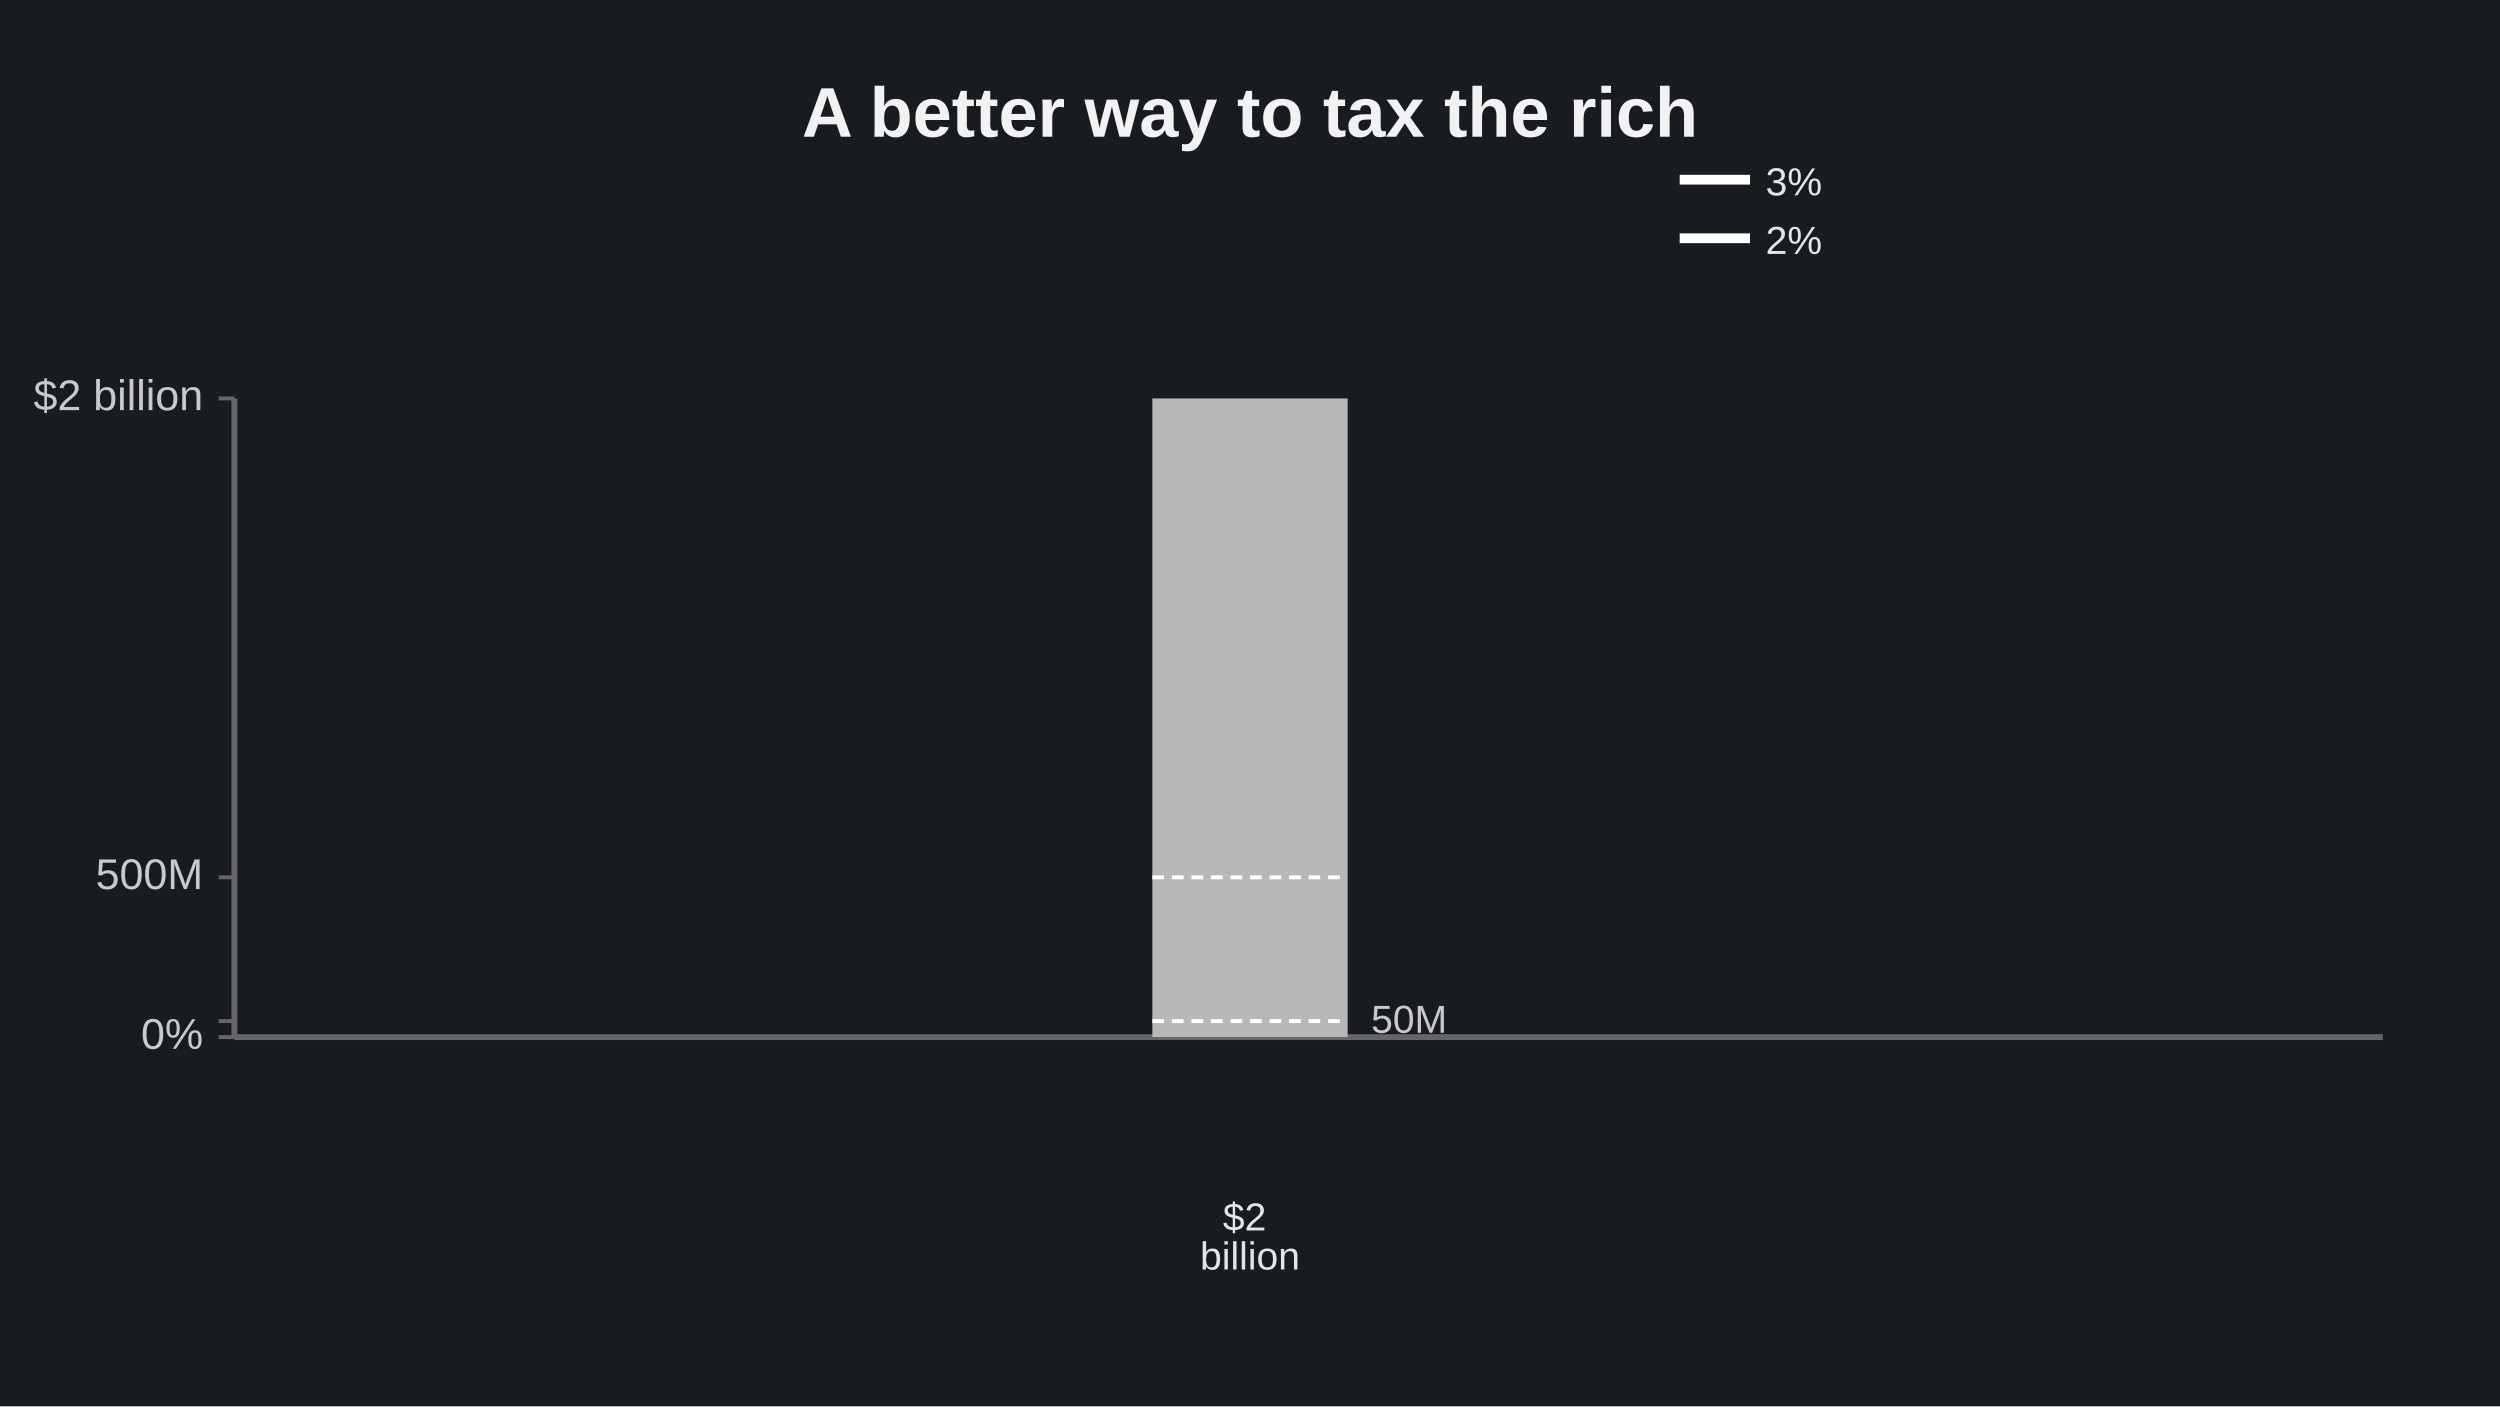
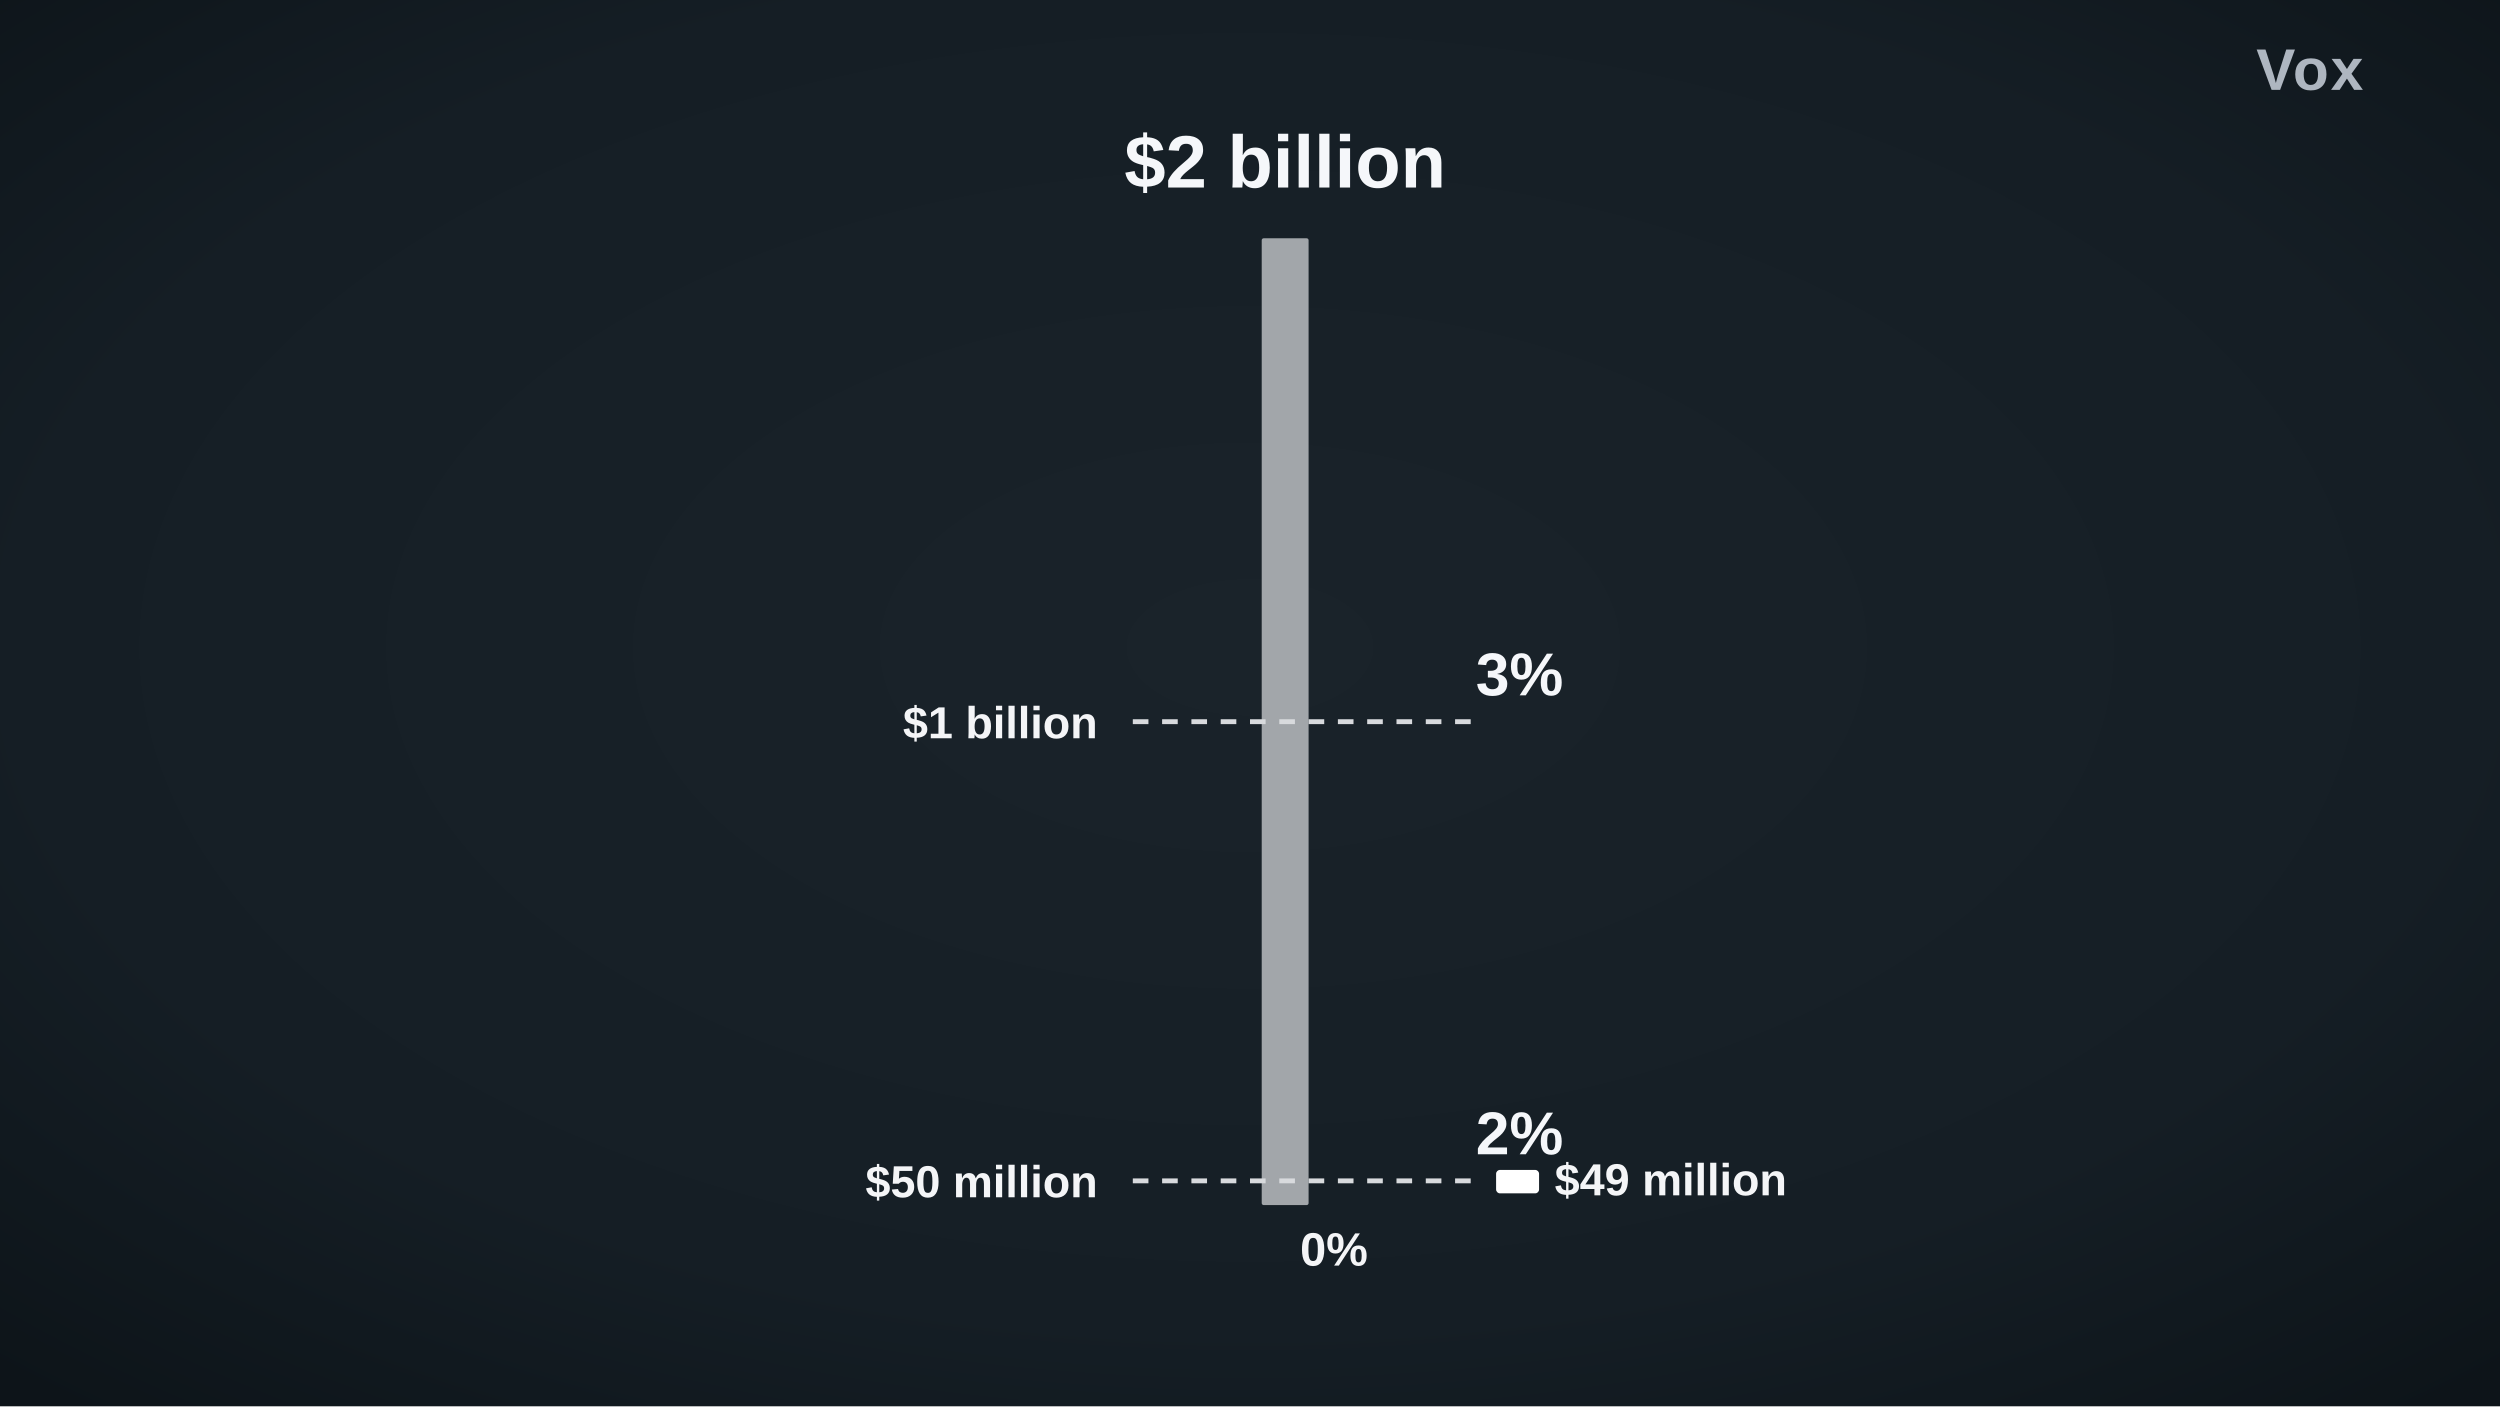
- <svg xmlns="http://www.w3.org/2000/svg" width="1280" height="720" viewBox="0 0 1280 720" data-role="semantic-chart" data-generator="datavideo.semantic_render_v1">
-   <rect id="scene-background-fill" data-role="background-fill" x="0" y="0" width="1280" height="720" fill="#181c21" />
-   <text id="chart-title" data-role="title" x="640.0" y="70" text-anchor="middle" font-family="Arial, sans-serif" font-size="36" font-weight="700" fill="#f2f2f2">A better way to tax the rich</text>
-   <g id="chart-plot" data-role="plot">
-     <line data-role="axis" x1="120" y1="531.0" x2="1220" y2="531.0" stroke="#666666" stroke-width="3" />
-     <line data-role="axis" x1="120" y1="204.0" x2="120" y2="531.0" stroke="#666666" stroke-width="3" />
-     <line data-role="tick" x1="112" y1="531.0" x2="120" y2="531.0" stroke="#666666" stroke-width="2" />
-     <text data-role="tick-label" x="104" y="537.0" text-anchor="end" font-family="Arial, sans-serif" font-size="22" fill="#c9c9c9">0%</text>
-     <line data-role="tick" x1="112" y1="522.8" x2="120" y2="522.8" stroke="#666666" stroke-width="2" />
-     <text data-role="tick-label" x="702.0" y="528.8" text-anchor="start" font-family="Arial, sans-serif" font-size="20" fill="#c9c9c9">50M</text>
-     <line data-role="tick" x1="112" y1="449.2" x2="120" y2="449.2" stroke="#666666" stroke-width="2" />
-     <text data-role="tick-label" x="104" y="455.2" text-anchor="end" font-family="Arial, sans-serif" font-size="22" fill="#c9c9c9">500M</text>
-     <line data-role="tick" x1="112" y1="204.0" x2="120" y2="204.0" stroke="#666666" stroke-width="2" />
-     <text data-role="tick-label" x="104" y="210.0" text-anchor="end" font-family="Arial, sans-serif" font-size="22" fill="#c9c9c9">$2 billion</text>
-     <g id="entity-2-billion" data-role="entity" data-entity-id="2-billion" data-label="$2 billion">
-       <rect id="2-billion-bar" data-role="bar" data-entity-id="2-billion" data-value="2e+09" x="590.0" y="204.0" width="100.0" height="327.0" fill="#b8b8b8" data-animation-property="height" data-anchor="bottom" data-animation-axis="y" data-orientation="vertical" />
-       <line data-role="bar-marker" x1="590.0" y1="522.8" x2="690.0" y2="522.8" stroke="#ffffff" stroke-width="2" stroke-dasharray="6,4" />
-       <line data-role="bar-marker" x1="590.0" y1="449.2" x2="690.0" y2="449.2" stroke="#ffffff" stroke-width="2" stroke-dasharray="6,4" />
-       <text id="2-billion-value-label" data-role="category-label" data-entity-id="2-billion" x="640.0" y="630.0" text-anchor="middle" font-family="Arial, sans-serif" font-size="20" fill="#e5e5e5">
-         <tspan x="640.0" dy="0.0">$2</tspan>
-         <tspan x="640.0" dy="20.0">billion</tspan>
-       </text>
-     </g>
-     <line x1="860" y1="92" x2="896" y2="92" stroke="#ffffff" stroke-width="5" />
-     <text x="904" y="100" font-family="Arial, sans-serif" font-size="20" fill="#e5e5e5">3%</text>
-     <line x1="860" y1="122" x2="896" y2="122" stroke="#ffffff" stroke-width="5" />
-     <text x="904" y="130" font-family="Arial, sans-serif" font-size="20" fill="#e5e5e5">2%</text>
-   </g>
+ <svg xmlns="http://www.w3.org/2000/svg" width="1280" height="720" viewBox="0 0 1280 720" data-role="semantic-chart">
+   <defs>
+     <radialGradient id="vox-bg" cx="50%" cy="46%" r="72%">
+       <stop offset="0%" stop-color="#1A232A" />
+       <stop offset="68%" stop-color="#151E25" />
+       <stop offset="100%" stop-color="#0D1419" />
+     </radialGradient>
+   </defs>
+   <rect data-role="background" x="0" y="0" width="1280" height="720" fill="url(#vox-bg)" />
+   <text x="1210" y="46" text-anchor="end" font-family="Arial, Helvetica, sans-serif" font-size="30" font-weight="700" letter-spacing="1" fill="#AEB6C0">Vox</text>
+   <text x="658" y="96" text-anchor="middle" font-family="Arial, Helvetica, sans-serif" font-size="38" font-weight="700" fill="#F5F7FA">$2 billion</text>
+   <rect data-role="bar" data-entity-id="illustrative-wealth" data-value="2" data-unit="billion USD" x="646" y="122" width="24" height="495" rx="1" fill="#A2A6AA" />
+   <line data-role="threshold" data-value="0.05" data-unit="billion USD" x1="580" y1="604.6" x2="760" y2="604.6" stroke="#D8DADD" stroke-width="2.5" stroke-dasharray="8 7" />
+   <text x="562" y="613" text-anchor="end" font-family="Arial, Helvetica, sans-serif" font-size="23" font-weight="700" fill="#F4F5F7">$50 million</text>
+   <text data-role="tax-rate" data-value="2" data-unit="percent" x="778" y="591" text-anchor="middle" font-family="Arial, Helvetica, sans-serif" font-size="31" font-weight="700" fill="#F5F7FA">2%</text>
+   <line data-role="threshold" data-value="1" data-unit="billion USD" x1="580" y1="369.5" x2="760" y2="369.5" stroke="#D8DADD" stroke-width="2.5" stroke-dasharray="8 7" />
+   <text x="562" y="378" text-anchor="end" font-family="Arial, Helvetica, sans-serif" font-size="23" font-weight="700" fill="#F4F5F7">$1 billion</text>
+   <text data-role="tax-rate" data-value="3" data-unit="percent" x="778" y="356" text-anchor="middle" font-family="Arial, Helvetica, sans-serif" font-size="31" font-weight="700" fill="#F5F7FA">3%</text>
+   <text data-role="tax-rate" data-value="0" data-unit="percent" x="683" y="648" text-anchor="middle" font-family="Arial, Helvetica, sans-serif" font-size="24" font-weight="700" fill="#F4F5F7">0%</text>
+   <rect data-role="comparison-mark" x="766" y="599" width="22" height="12" rx="2" fill="#FFFFFF" />
+   <text x="796" y="612" font-family="Arial, Helvetica, sans-serif" font-size="23" font-weight="700" fill="#F4F5F7">$49 million</text>
</svg>
